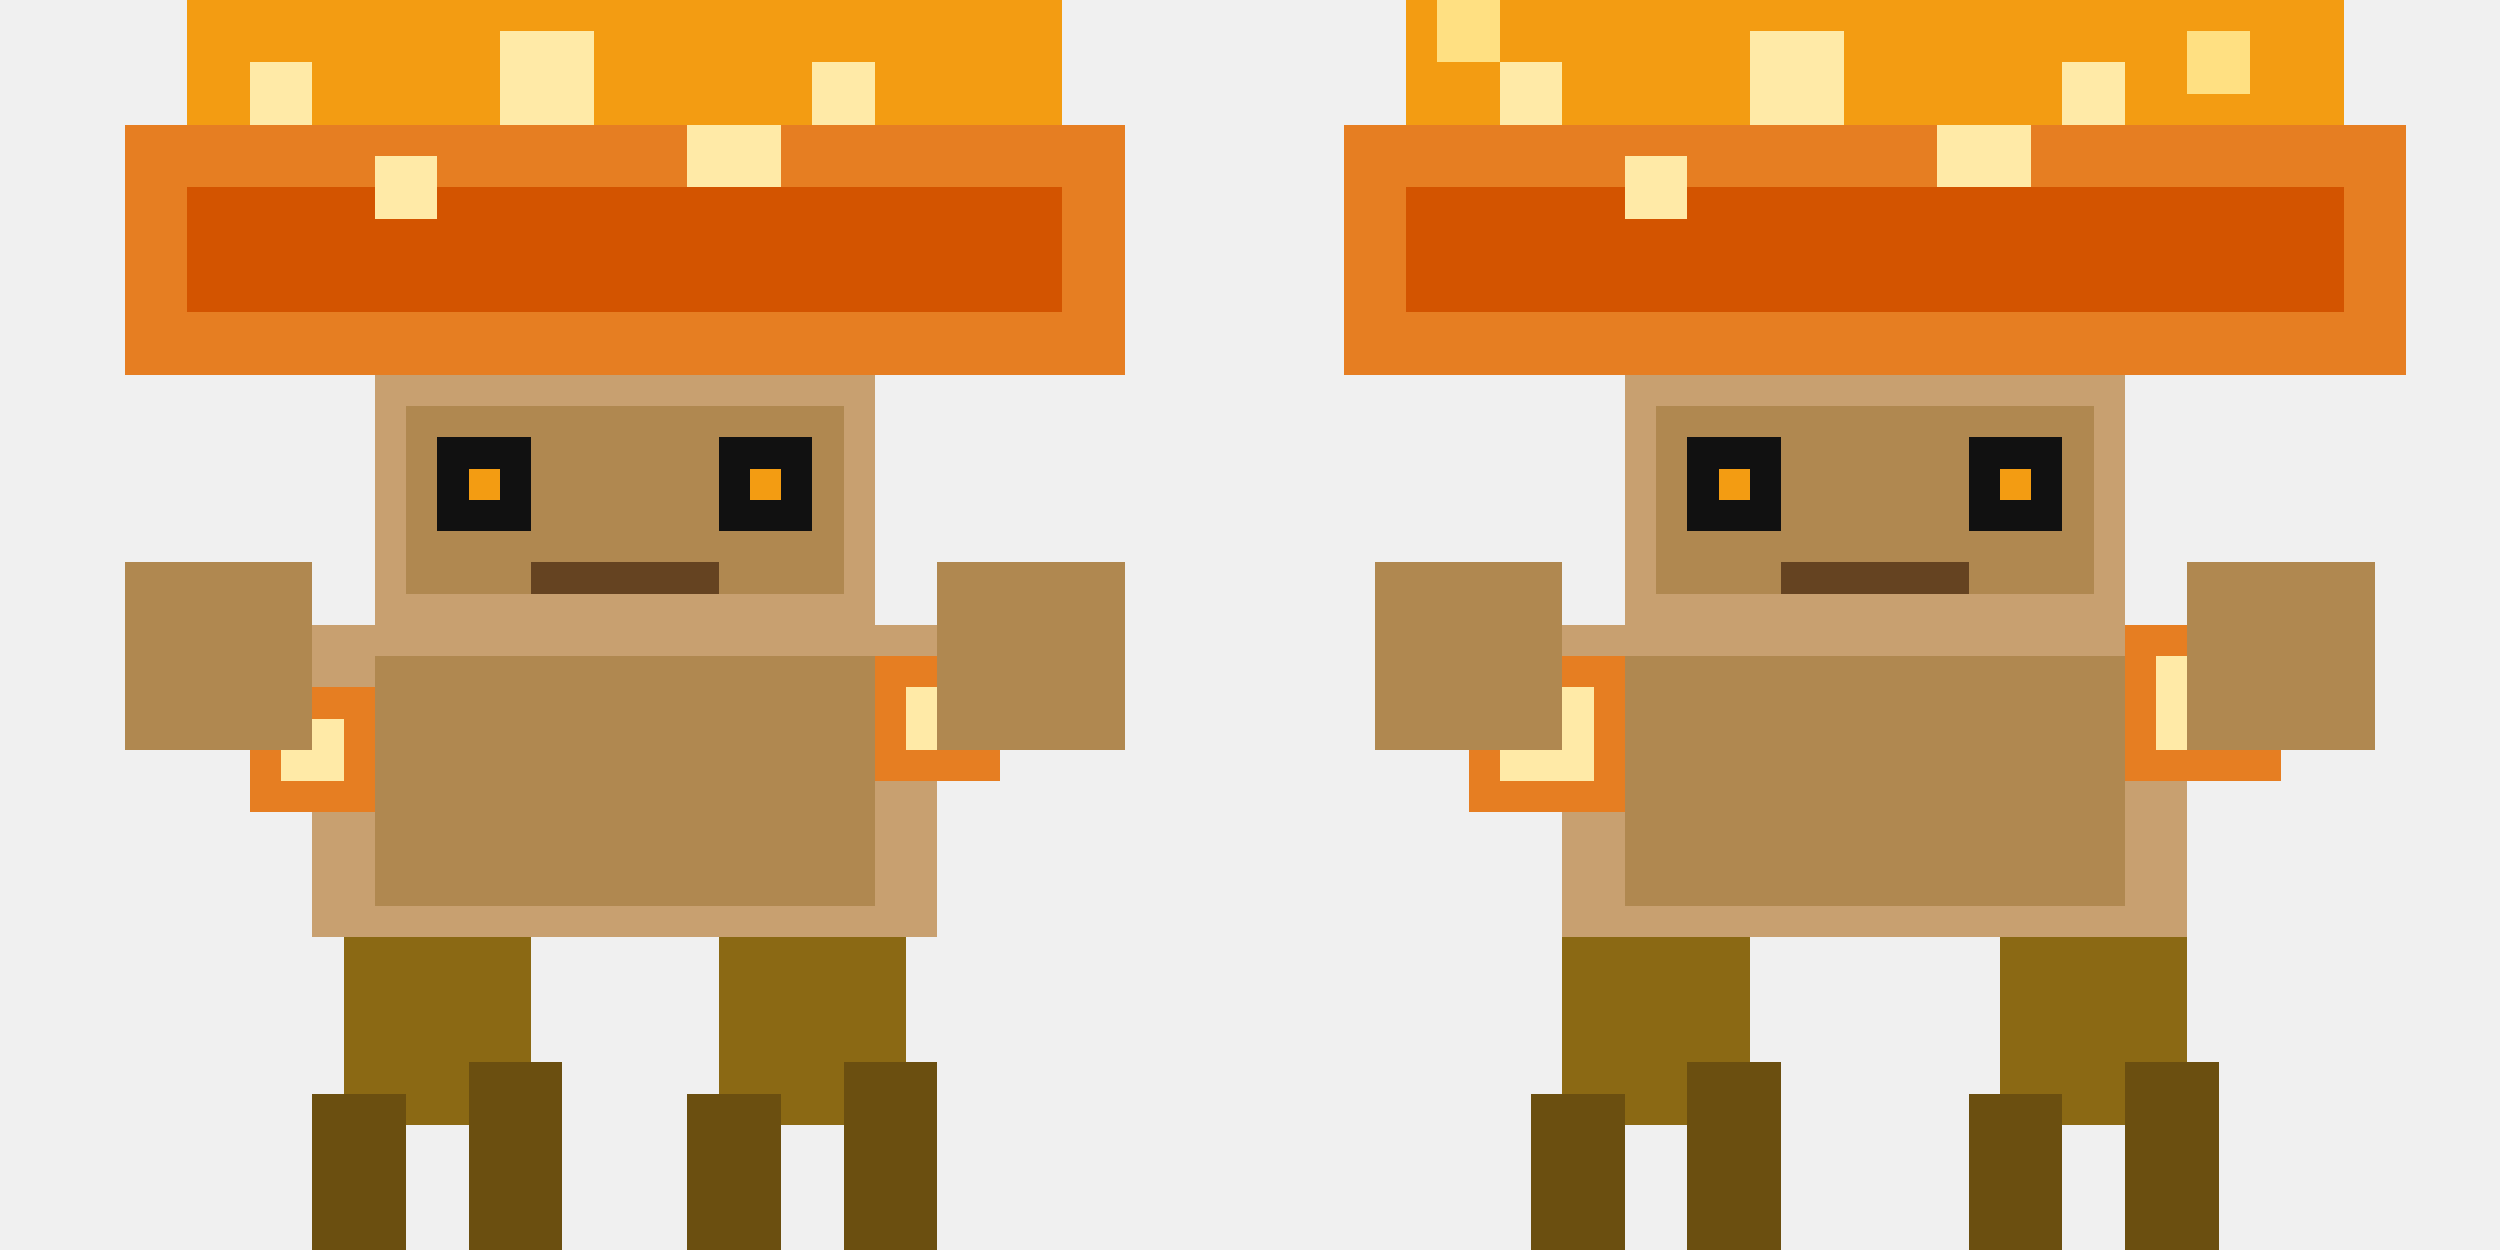
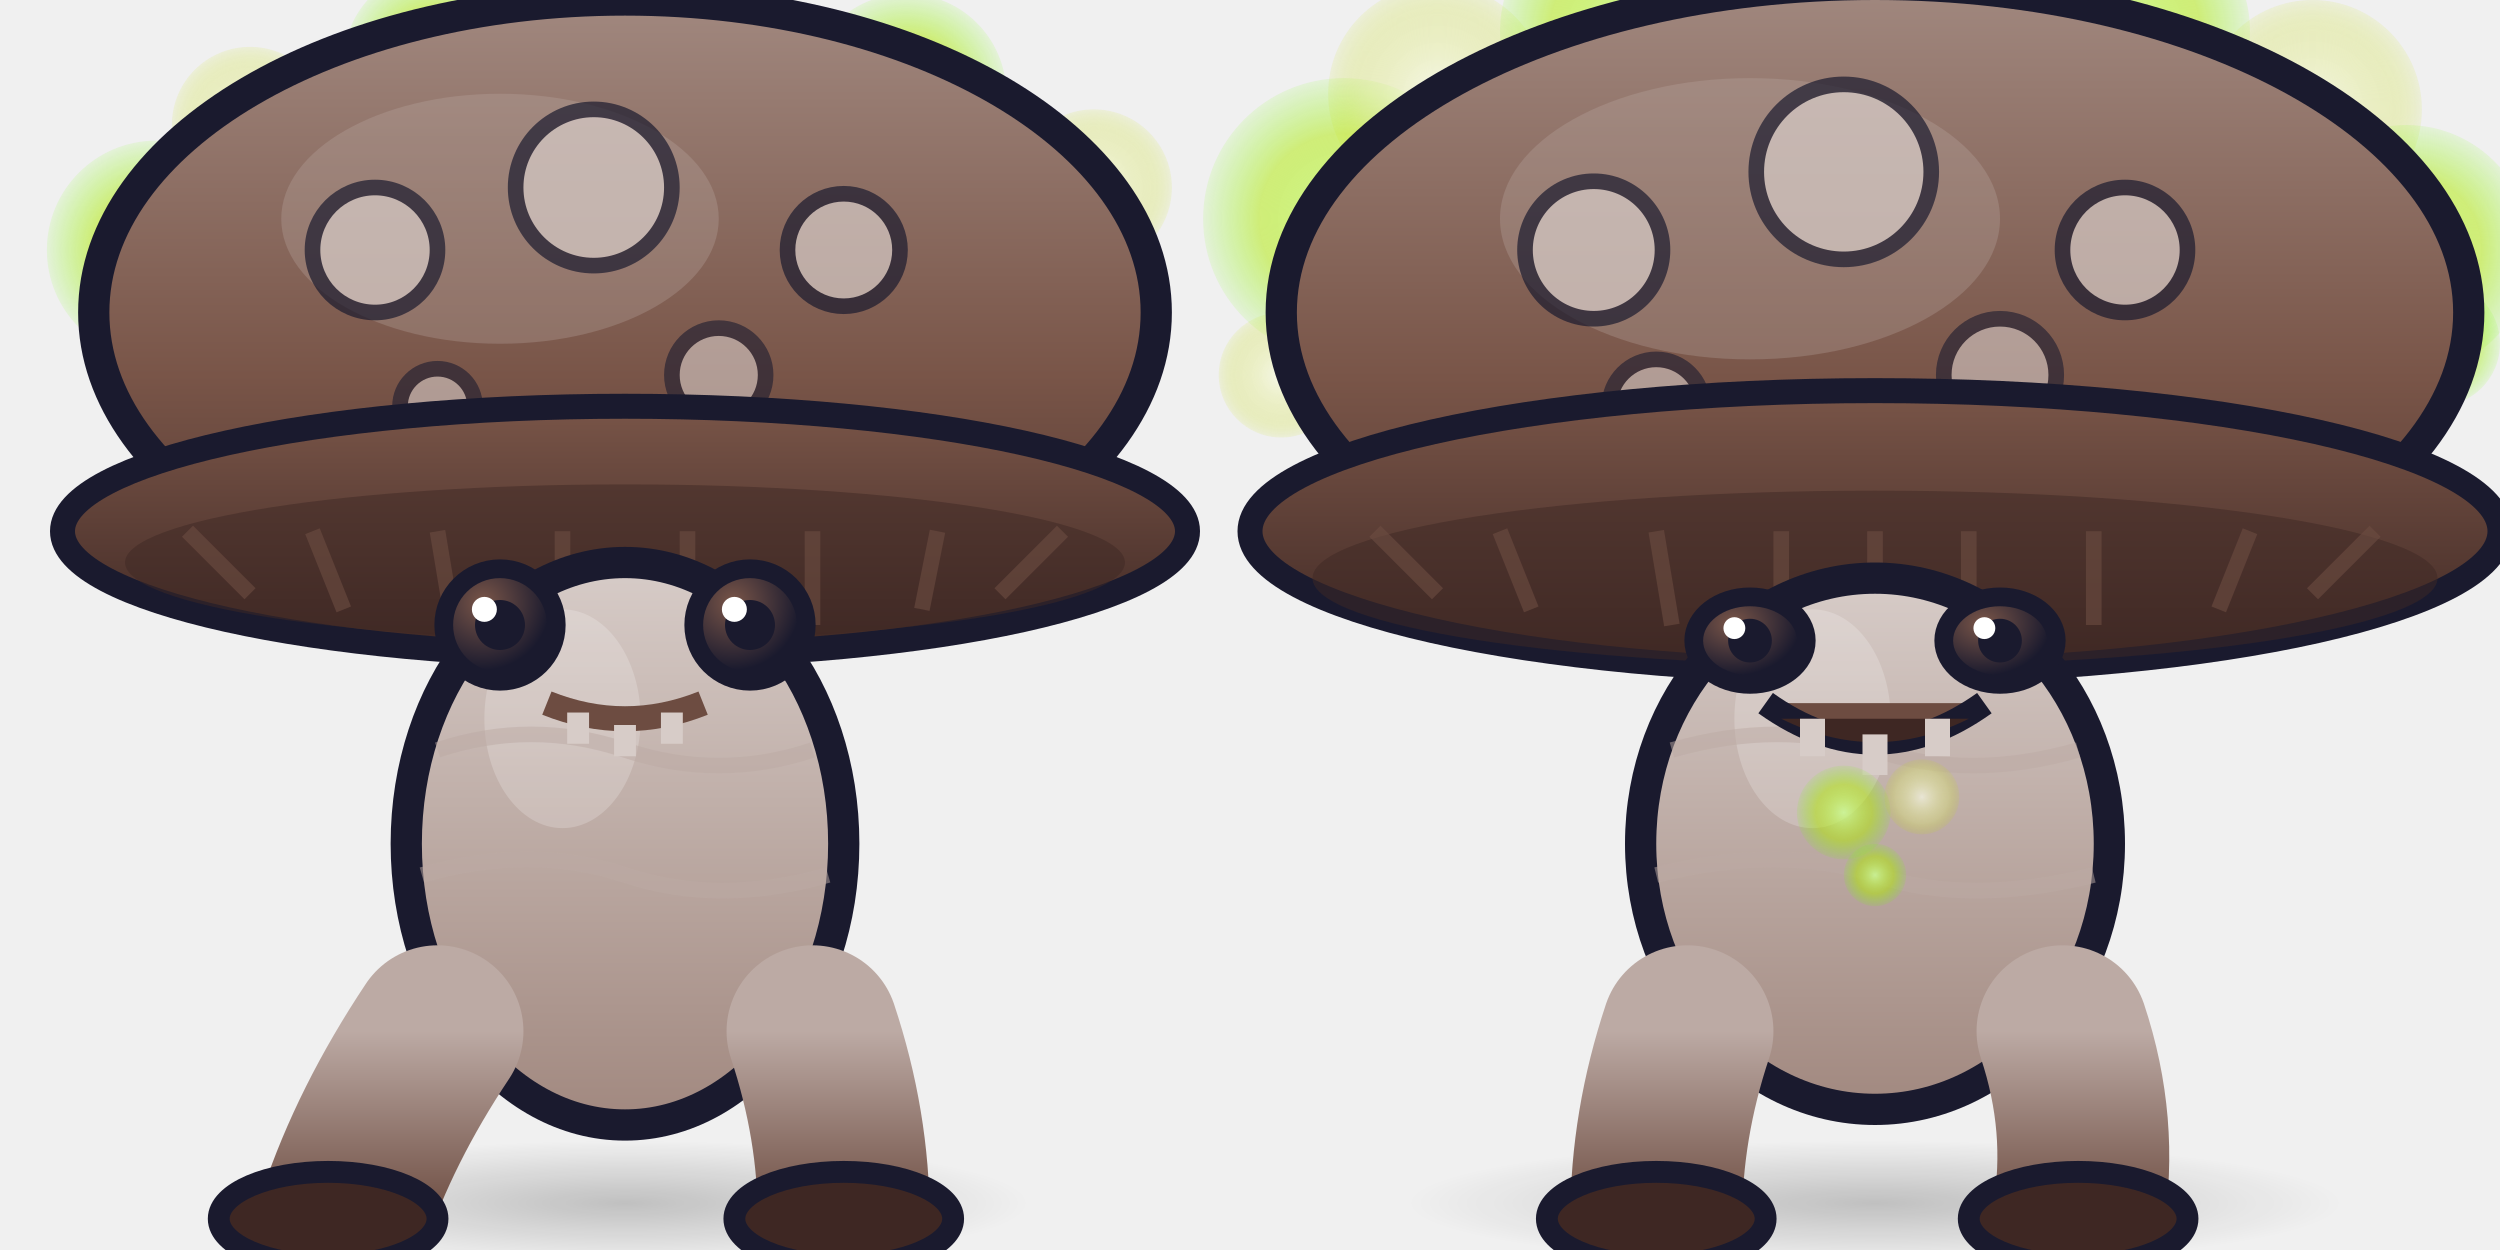
- <svg xmlns="http://www.w3.org/2000/svg" viewBox="0 0 80 40" width="80" height="40" shape-rendering="crispEdges">
-   <g>
-     <rect x="6" y="0" width="28" height="6" fill="#f39c12" />
-     <rect x="4" y="4" width="32" height="8" fill="#e67e22" />
-     <rect x="6" y="6" width="28" height="4" fill="#d35400" />
-     <rect x="8" y="2" width="2" height="2" fill="#ffeaa7" />
-     <rect x="16" y="1" width="3" height="3" fill="#ffeaa7" />
-     <rect x="26" y="2" width="2" height="2" fill="#ffeaa7" />
-     <rect x="12" y="5" width="2" height="2" fill="#ffeaa7" />
-     <rect x="22" y="4" width="3" height="2" fill="#ffeaa7" />
-     <rect x="12" y="12" width="16" height="8" fill="#c8a070" />
-     <rect x="13" y="13" width="14" height="6" fill="#b08850" />
-     <rect x="14" y="14" width="3" height="3" fill="#111" />
-     <rect x="23" y="14" width="3" height="3" fill="#111" />
-     <rect x="15" y="15" width="1" height="1" fill="#f39c12" />
-     <rect x="24" y="15" width="1" height="1" fill="#f39c12" />
-     <rect x="17" y="18" width="6" height="1" fill="#654321" />
-     <rect x="10" y="20" width="20" height="10" fill="#c8a070" />
-     <rect x="12" y="21" width="16" height="8" fill="#b08850" />
-     <rect x="8" y="22" width="4" height="4" fill="#e67e22" />
-     <rect x="9" y="23" width="2" height="2" fill="#ffeaa7" />
-     <rect x="28" y="21" width="4" height="4" fill="#e67e22" />
-     <rect x="29" y="22" width="2" height="2" fill="#ffeaa7" />
-     <rect x="4" y="18" width="6" height="6" fill="#b08850" />
-     <rect x="30" y="18" width="6" height="6" fill="#b08850" />
-     <rect x="11" y="30" width="6" height="6" fill="#8b6914" />
-     <rect x="23" y="30" width="6" height="6" fill="#8b6914" />
-     <rect x="10" y="35" width="3" height="5" fill="#6b4f10" />
-     <rect x="15" y="34" width="3" height="6" fill="#6b4f10" />
-     <rect x="22" y="35" width="3" height="5" fill="#6b4f10" />
-     <rect x="27" y="34" width="3" height="6" fill="#6b4f10" />
+ <svg xmlns="http://www.w3.org/2000/svg" viewBox="0 0 80 40" width="80" height="40" shape-rendering="geometricPrecision">
+   <defs>
+     <linearGradient id="sc-cap" x1="0" y1="0" x2="0" y2="1">
+       <stop offset="0%" stop-color="#a1887f" />
+       <stop offset="60%" stop-color="#795548" />
+       <stop offset="100%" stop-color="#4e342e" />
+     </linearGradient>
+     <linearGradient id="sc-cap-rim" x1="0" y1="0" x2="0" y2="1">
+       <stop offset="0%" stop-color="#795548" />
+       <stop offset="100%" stop-color="#3e2723" />
+     </linearGradient>
+     <linearGradient id="sc-stem" x1="0" y1="0" x2="0" y2="1">
+       <stop offset="0%" stop-color="#d7ccc8" />
+       <stop offset="100%" stop-color="#a1887f" />
+     </linearGradient>
+     <linearGradient id="sc-leg" x1="0" y1="0" x2="0" y2="1">
+       <stop offset="0%" stop-color="#bcaaa4" />
+       <stop offset="100%" stop-color="#6d4c41" />
+     </linearGradient>
+     <radialGradient id="sc-spore" cx="50%" cy="50%" r="50%">
+       <stop offset="0%" stop-color="#ccff90" stop-opacity="0.8" />
+       <stop offset="60%" stop-color="#aeea00" stop-opacity="0.5" />
+       <stop offset="100%" stop-color="#76ff03" stop-opacity="0.1" />
+     </radialGradient>
+     <radialGradient id="sc-spore-b" cx="50%" cy="50%" r="50%">
+       <stop offset="0%" stop-color="#f9fbe7" stop-opacity="0.7" />
+       <stop offset="70%" stop-color="#dce775" stop-opacity="0.4" />
+       <stop offset="100%" stop-color="#c6e000" stop-opacity="0.1" />
+     </radialGradient>
+     <radialGradient id="sc-eye" cx="35%" cy="30%" r="60%">
+       <stop offset="0%" stop-color="#795548" />
+       <stop offset="100%" stop-color="#1a1a2e" />
+     </radialGradient>
+     <radialGradient id="sc-shadow" cx="50%" cy="50%" r="50%">
+       <stop offset="0%" stop-color="#000000" stop-opacity="0.2" />
+       <stop offset="100%" stop-color="#000000" stop-opacity="0" />
+     </radialGradient>
+   </defs>
+   <g stroke="#1a1a2e" stroke-linejoin="round">
+     <ellipse cx="20" cy="38.5" rx="13" ry="2" fill="url(#sc-shadow)" stroke="none" />
+     <circle cx="5" cy="8" r="3.5" fill="url(#sc-spore)" stroke="none" />
+     <circle cx="8" cy="4" r="2.5" fill="url(#sc-spore-b)" stroke="none" />
+     <circle cx="14" cy="2" r="3" fill="url(#sc-spore)" stroke="none" />
+     <circle cx="22" cy="1" r="2.8" fill="url(#sc-spore-b)" stroke="none" />
+     <circle cx="29" cy="3" r="3.2" fill="url(#sc-spore)" stroke="none" />
+     <circle cx="35" cy="6" r="2.5" fill="url(#sc-spore-b)" stroke="none" />
+     <circle cx="32" cy="10" r="2" fill="url(#sc-spore)" stroke="none" />
+     <circle cx="7" cy="13" r="1.8" fill="url(#sc-spore-b)" stroke="none" />
+     <circle cx="11" cy="5" r="1.5" fill="url(#sc-spore-b)" stroke="none" />
+     <circle cx="18" cy="3" r="1.8" fill="url(#sc-spore)" stroke="none" />
+     <circle cx="26" cy="2.5" r="1.6" fill="url(#sc-spore-b)" stroke="none" />
+     <ellipse cx="20" cy="10" rx="17" ry="10" fill="url(#sc-cap)" stroke-width="1" />
+     <ellipse cx="16" cy="7" rx="7" ry="4" fill="#bcaaa4" opacity="0.3" stroke="none" />
+     <circle cx="12" cy="8" r="2" fill="#d7ccc8" stroke-width="0.5" opacity="0.7" />
+     <circle cx="19" cy="6" r="2.5" fill="#d7ccc8" stroke-width="0.5" opacity="0.7" />
+     <circle cx="27" cy="8" r="1.8" fill="#d7ccc8" stroke-width="0.5" opacity="0.7" />
+     <circle cx="23" cy="12" r="1.5" fill="#d7ccc8" stroke-width="0.5" opacity="0.6" />
+     <circle cx="14" cy="13" r="1.2" fill="#d7ccc8" stroke-width="0.5" opacity="0.6" />
+     <ellipse cx="20" cy="17" rx="18" ry="4" fill="url(#sc-cap-rim)" stroke-width="0.8" />
+     <ellipse cx="20" cy="18" rx="16" ry="2.5" fill="#3e2723" opacity="0.5" stroke="none" />
+     <line x1="6" y1="17" x2="8" y2="19" stroke="#6d4c41" stroke-width="0.5" opacity="0.6" />
+     <line x1="10" y1="17" x2="11" y2="19.5" stroke="#6d4c41" stroke-width="0.5" opacity="0.6" />
+     <line x1="14" y1="17" x2="14.5" y2="20" stroke="#6d4c41" stroke-width="0.5" opacity="0.6" />
+     <line x1="18" y1="17" x2="18" y2="20.5" stroke="#6d4c41" stroke-width="0.5" opacity="0.6" />
+     <line x1="22" y1="17" x2="22" y2="20.5" stroke="#6d4c41" stroke-width="0.5" opacity="0.6" />
+     <line x1="26" y1="17" x2="26" y2="20" stroke="#6d4c41" stroke-width="0.5" opacity="0.6" />
+     <line x1="30" y1="17" x2="29.5" y2="19.5" stroke="#6d4c41" stroke-width="0.5" opacity="0.6" />
+     <line x1="34" y1="17" x2="32" y2="19" stroke="#6d4c41" stroke-width="0.5" opacity="0.6" />
+     <ellipse cx="20" cy="27" rx="7" ry="9" fill="url(#sc-stem)" stroke-width="1" />
+     <ellipse cx="18" cy="23" rx="2.5" ry="3.5" fill="white" opacity="0.2" stroke="none" />
+     <path d="M14,24 Q17,23 20,24 Q23,25 26,24" fill="none" stroke="#bcaaa4" stroke-width="0.5" opacity="0.5" />
+     <path d="M13.5,28 Q17,27 20,28 Q23,29 26.5,28" fill="none" stroke="#bcaaa4" stroke-width="0.5" opacity="0.5" />
+     <ellipse cx="16" cy="20" rx="1.8" ry="1.8" fill="url(#sc-eye)" stroke-width="0.6" />
+     <circle cx="16" cy="20" r="0.8" fill="#1a1a2e" stroke="none" />
+     <circle cx="15.5" cy="19.5" r="0.4" fill="white" stroke="none" />
+     <ellipse cx="24" cy="20" rx="1.8" ry="1.8" fill="url(#sc-eye)" stroke-width="0.6" />
+     <circle cx="24" cy="20" r="0.8" fill="#1a1a2e" stroke="none" />
+     <circle cx="23.5" cy="19.5" r="0.4" fill="white" stroke="none" />
+     <path d="M17.5,22.5 Q20,23.5 22.5,22.5" fill="none" stroke="#6d4c41" stroke-width="0.8" />
+     <line x1="18.5" y1="22.8" x2="18.5" y2="23.8" stroke="#d7ccc8" stroke-width="0.7" />
+     <line x1="20" y1="23.2" x2="20" y2="24.2" stroke="#d7ccc8" stroke-width="0.7" />
+     <line x1="21.5" y1="22.8" x2="21.5" y2="23.8" stroke="#d7ccc8" stroke-width="0.7" />
+     <path d="M14,33 Q12,36 11,39" stroke="url(#sc-leg)" stroke-width="5.5" fill="none" stroke-linecap="round" />
+     <ellipse cx="10.5" cy="39" rx="3.5" ry="1.5" fill="#3e2723" stroke-width="0.7" />
+     <path d="M26,33 Q27,36 27,39" stroke="url(#sc-leg)" stroke-width="5.5" fill="none" stroke-linecap="round" />
+     <ellipse cx="27" cy="39" rx="3.5" ry="1.5" fill="#3e2723" stroke-width="0.7" />
  </g>
-   <g transform="translate(40,0)">
-     <rect x="5" y="0" width="30" height="6" fill="#f39c12" />
-     <rect x="3" y="4" width="34" height="8" fill="#e67e22" />
-     <rect x="5" y="6" width="30" height="4" fill="#d35400" />
-     <rect x="8" y="2" width="2" height="2" fill="#ffeaa7" />
-     <rect x="16" y="1" width="3" height="3" fill="#ffeaa7" />
-     <rect x="26" y="2" width="2" height="2" fill="#ffeaa7" />
-     <rect x="12" y="5" width="2" height="2" fill="#ffeaa7" />
-     <rect x="22" y="4" width="3" height="2" fill="#ffeaa7" />
-     <rect x="6" y="0" width="2" height="2" fill="#ffe082" />
-     <rect x="30" y="1" width="2" height="2" fill="#ffe082" />
-     <rect x="12" y="12" width="16" height="8" fill="#c8a070" />
-     <rect x="13" y="13" width="14" height="6" fill="#b08850" />
-     <rect x="14" y="14" width="3" height="3" fill="#111" />
-     <rect x="23" y="14" width="3" height="3" fill="#111" />
-     <rect x="15" y="15" width="1" height="1" fill="#f39c12" />
-     <rect x="24" y="15" width="1" height="1" fill="#f39c12" />
-     <rect x="17" y="18" width="6" height="1" fill="#654321" />
-     <rect x="10" y="20" width="20" height="10" fill="#c8a070" />
-     <rect x="12" y="21" width="16" height="8" fill="#b08850" />
-     <rect x="7" y="21" width="5" height="5" fill="#e67e22" />
-     <rect x="8" y="22" width="3" height="3" fill="#ffeaa7" />
-     <rect x="28" y="20" width="5" height="5" fill="#e67e22" />
-     <rect x="29" y="21" width="3" height="3" fill="#ffeaa7" />
-     <rect x="4" y="18" width="6" height="6" fill="#b08850" />
-     <rect x="30" y="18" width="6" height="6" fill="#b08850" />
-     <rect x="10" y="30" width="6" height="6" fill="#8b6914" />
-     <rect x="24" y="30" width="6" height="6" fill="#8b6914" />
-     <rect x="9" y="35" width="3" height="5" fill="#6b4f10" />
-     <rect x="14" y="34" width="3" height="6" fill="#6b4f10" />
-     <rect x="23" y="35" width="3" height="5" fill="#6b4f10" />
-     <rect x="28" y="34" width="3" height="6" fill="#6b4f10" />
+   <g transform="translate(40,0)" stroke="#1a1a2e" stroke-linejoin="round">
+     <ellipse cx="20" cy="38.5" rx="15" ry="2" fill="url(#sc-shadow)" stroke="none" />
+     <circle cx="3" cy="7" r="4.5" fill="url(#sc-spore)" stroke="none" />
+     <circle cx="6" cy="3" r="3.5" fill="url(#sc-spore-b)" stroke="none" />
+     <circle cx="12" cy="1" r="4" fill="url(#sc-spore)" stroke="none" />
+     <circle cx="20" cy="-0.5" r="3.5" fill="url(#sc-spore-b)" stroke="none" />
+     <circle cx="28" cy="1" r="4" fill="url(#sc-spore)" stroke="none" />
+     <circle cx="34" cy="3.5" r="3.5" fill="url(#sc-spore-b)" stroke="none" />
+     <circle cx="37" cy="8" r="4" fill="url(#sc-spore)" stroke="none" />
+     <circle cx="35" cy="13" r="2.5" fill="url(#sc-spore-b)" stroke="none" />
+     <circle cx="5" cy="13" r="2.5" fill="url(#sc-spore)" stroke="none" />
+     <circle cx="9" cy="4" r="2.5" fill="url(#sc-spore)" stroke="none" />
+     <circle cx="17" cy="2" r="2.2" fill="url(#sc-spore-b)" stroke="none" />
+     <circle cx="24" cy="1.5" r="2.5" fill="url(#sc-spore)" stroke="none" />
+     <circle cx="30" cy="4" r="2" fill="url(#sc-spore-b)" stroke="none" />
+     <circle cx="1" cy="12" r="2" fill="url(#sc-spore-b)" stroke="none" />
+     <circle cx="38" cy="11" r="2" fill="url(#sc-spore)" stroke="none" />
+     <circle cx="20" cy="3" r="1.5" fill="url(#sc-spore-b)" stroke="none" />
+     <ellipse cx="20" cy="10" rx="19" ry="10.5" fill="url(#sc-cap)" stroke-width="1" />
+     <ellipse cx="16" cy="7" rx="8" ry="4.5" fill="#bcaaa4" opacity="0.3" stroke="none" />
+     <circle cx="11" cy="8" r="2.2" fill="#d7ccc8" stroke-width="0.5" opacity="0.7" />
+     <circle cx="19" cy="5.5" r="2.8" fill="#d7ccc8" stroke-width="0.5" opacity="0.7" />
+     <circle cx="28" cy="8" r="2" fill="#d7ccc8" stroke-width="0.5" opacity="0.7" />
+     <circle cx="24" cy="12" r="1.8" fill="#d7ccc8" stroke-width="0.5" opacity="0.6" />
+     <circle cx="13" cy="13" r="1.5" fill="#d7ccc8" stroke-width="0.5" opacity="0.6" />
+     <ellipse cx="20" cy="17" rx="20" ry="4.5" fill="url(#sc-cap-rim)" stroke-width="0.8" />
+     <ellipse cx="20" cy="18.5" rx="18" ry="2.8" fill="#3e2723" opacity="0.5" stroke="none" />
+     <line x1="4" y1="17" x2="6" y2="19" stroke="#6d4c41" stroke-width="0.5" opacity="0.6" />
+     <line x1="8" y1="17" x2="9" y2="19.5" stroke="#6d4c41" stroke-width="0.5" opacity="0.6" />
+     <line x1="13" y1="17" x2="13.5" y2="20" stroke="#6d4c41" stroke-width="0.5" opacity="0.6" />
+     <line x1="17" y1="17" x2="17" y2="20.5" stroke="#6d4c41" stroke-width="0.5" opacity="0.6" />
+     <line x1="20" y1="17" x2="20" y2="21" stroke="#6d4c41" stroke-width="0.5" opacity="0.6" />
+     <line x1="23" y1="17" x2="23" y2="20.5" stroke="#6d4c41" stroke-width="0.5" opacity="0.6" />
+     <line x1="27" y1="17" x2="27" y2="20" stroke="#6d4c41" stroke-width="0.5" opacity="0.6" />
+     <line x1="32" y1="17" x2="31" y2="19.5" stroke="#6d4c41" stroke-width="0.5" opacity="0.6" />
+     <line x1="36" y1="17" x2="34" y2="19" stroke="#6d4c41" stroke-width="0.5" opacity="0.6" />
+     <ellipse cx="20" cy="27" rx="7.5" ry="8.5" fill="url(#sc-stem)" stroke-width="1" />
+     <ellipse cx="18" cy="23" rx="2.5" ry="3.5" fill="white" opacity="0.2" stroke="none" />
+     <path d="M13.5,24 Q17,23 20,24 Q23,25 26.5,24" fill="none" stroke="#bcaaa4" stroke-width="0.5" opacity="0.5" />
+     <path d="M13,28 Q17,27 20,28 Q23,29 27,28" fill="none" stroke="#bcaaa4" stroke-width="0.5" opacity="0.5" />
+     <ellipse cx="16" cy="20.5" rx="1.8" ry="1.4" fill="url(#sc-eye)" stroke-width="0.6" />
+     <circle cx="16" cy="20.5" r="0.7" fill="#1a1a2e" stroke="none" />
+     <circle cx="15.5" cy="20.1" r="0.35" fill="white" stroke="none" />
+     <ellipse cx="24" cy="20.5" rx="1.8" ry="1.4" fill="url(#sc-eye)" stroke-width="0.6" />
+     <circle cx="24" cy="20.5" r="0.7" fill="#1a1a2e" stroke="none" />
+     <circle cx="23.5" cy="20.1" r="0.35" fill="white" stroke="none" />
+     <path d="M16.5,22.5 Q20,25 23.5,22.5" fill="#6d4c41" stroke-width="0.8" />
+     <path d="M17,23 Q20,24.5 23,23" fill="#3e2723" stroke="none" />
+     <line x1="18" y1="23" x2="18" y2="24.2" stroke="#d7ccc8" stroke-width="0.8" />
+     <line x1="20" y1="23.5" x2="20" y2="24.8" stroke="#d7ccc8" stroke-width="0.8" />
+     <line x1="22" y1="23" x2="22" y2="24.2" stroke="#d7ccc8" stroke-width="0.8" />
+     <circle cx="19" cy="26" r="1.5" fill="url(#sc-spore)" stroke="none" />
+     <circle cx="21.5" cy="25.5" r="1.2" fill="url(#sc-spore-b)" stroke="none" />
+     <circle cx="20" cy="28" r="1" fill="url(#sc-spore)" stroke="none" />
+     <path d="M14,33 Q13,36 13,39" stroke="url(#sc-leg)" stroke-width="5.5" fill="none" stroke-linecap="round" />
+     <ellipse cx="13" cy="39" rx="3.5" ry="1.5" fill="#3e2723" stroke-width="0.7" />
+     <path d="M26,33 Q27,36 26.5,39" stroke="url(#sc-leg)" stroke-width="5.5" fill="none" stroke-linecap="round" />
+     <ellipse cx="26.5" cy="39" rx="3.5" ry="1.5" fill="#3e2723" stroke-width="0.7" />
  </g>
</svg>
